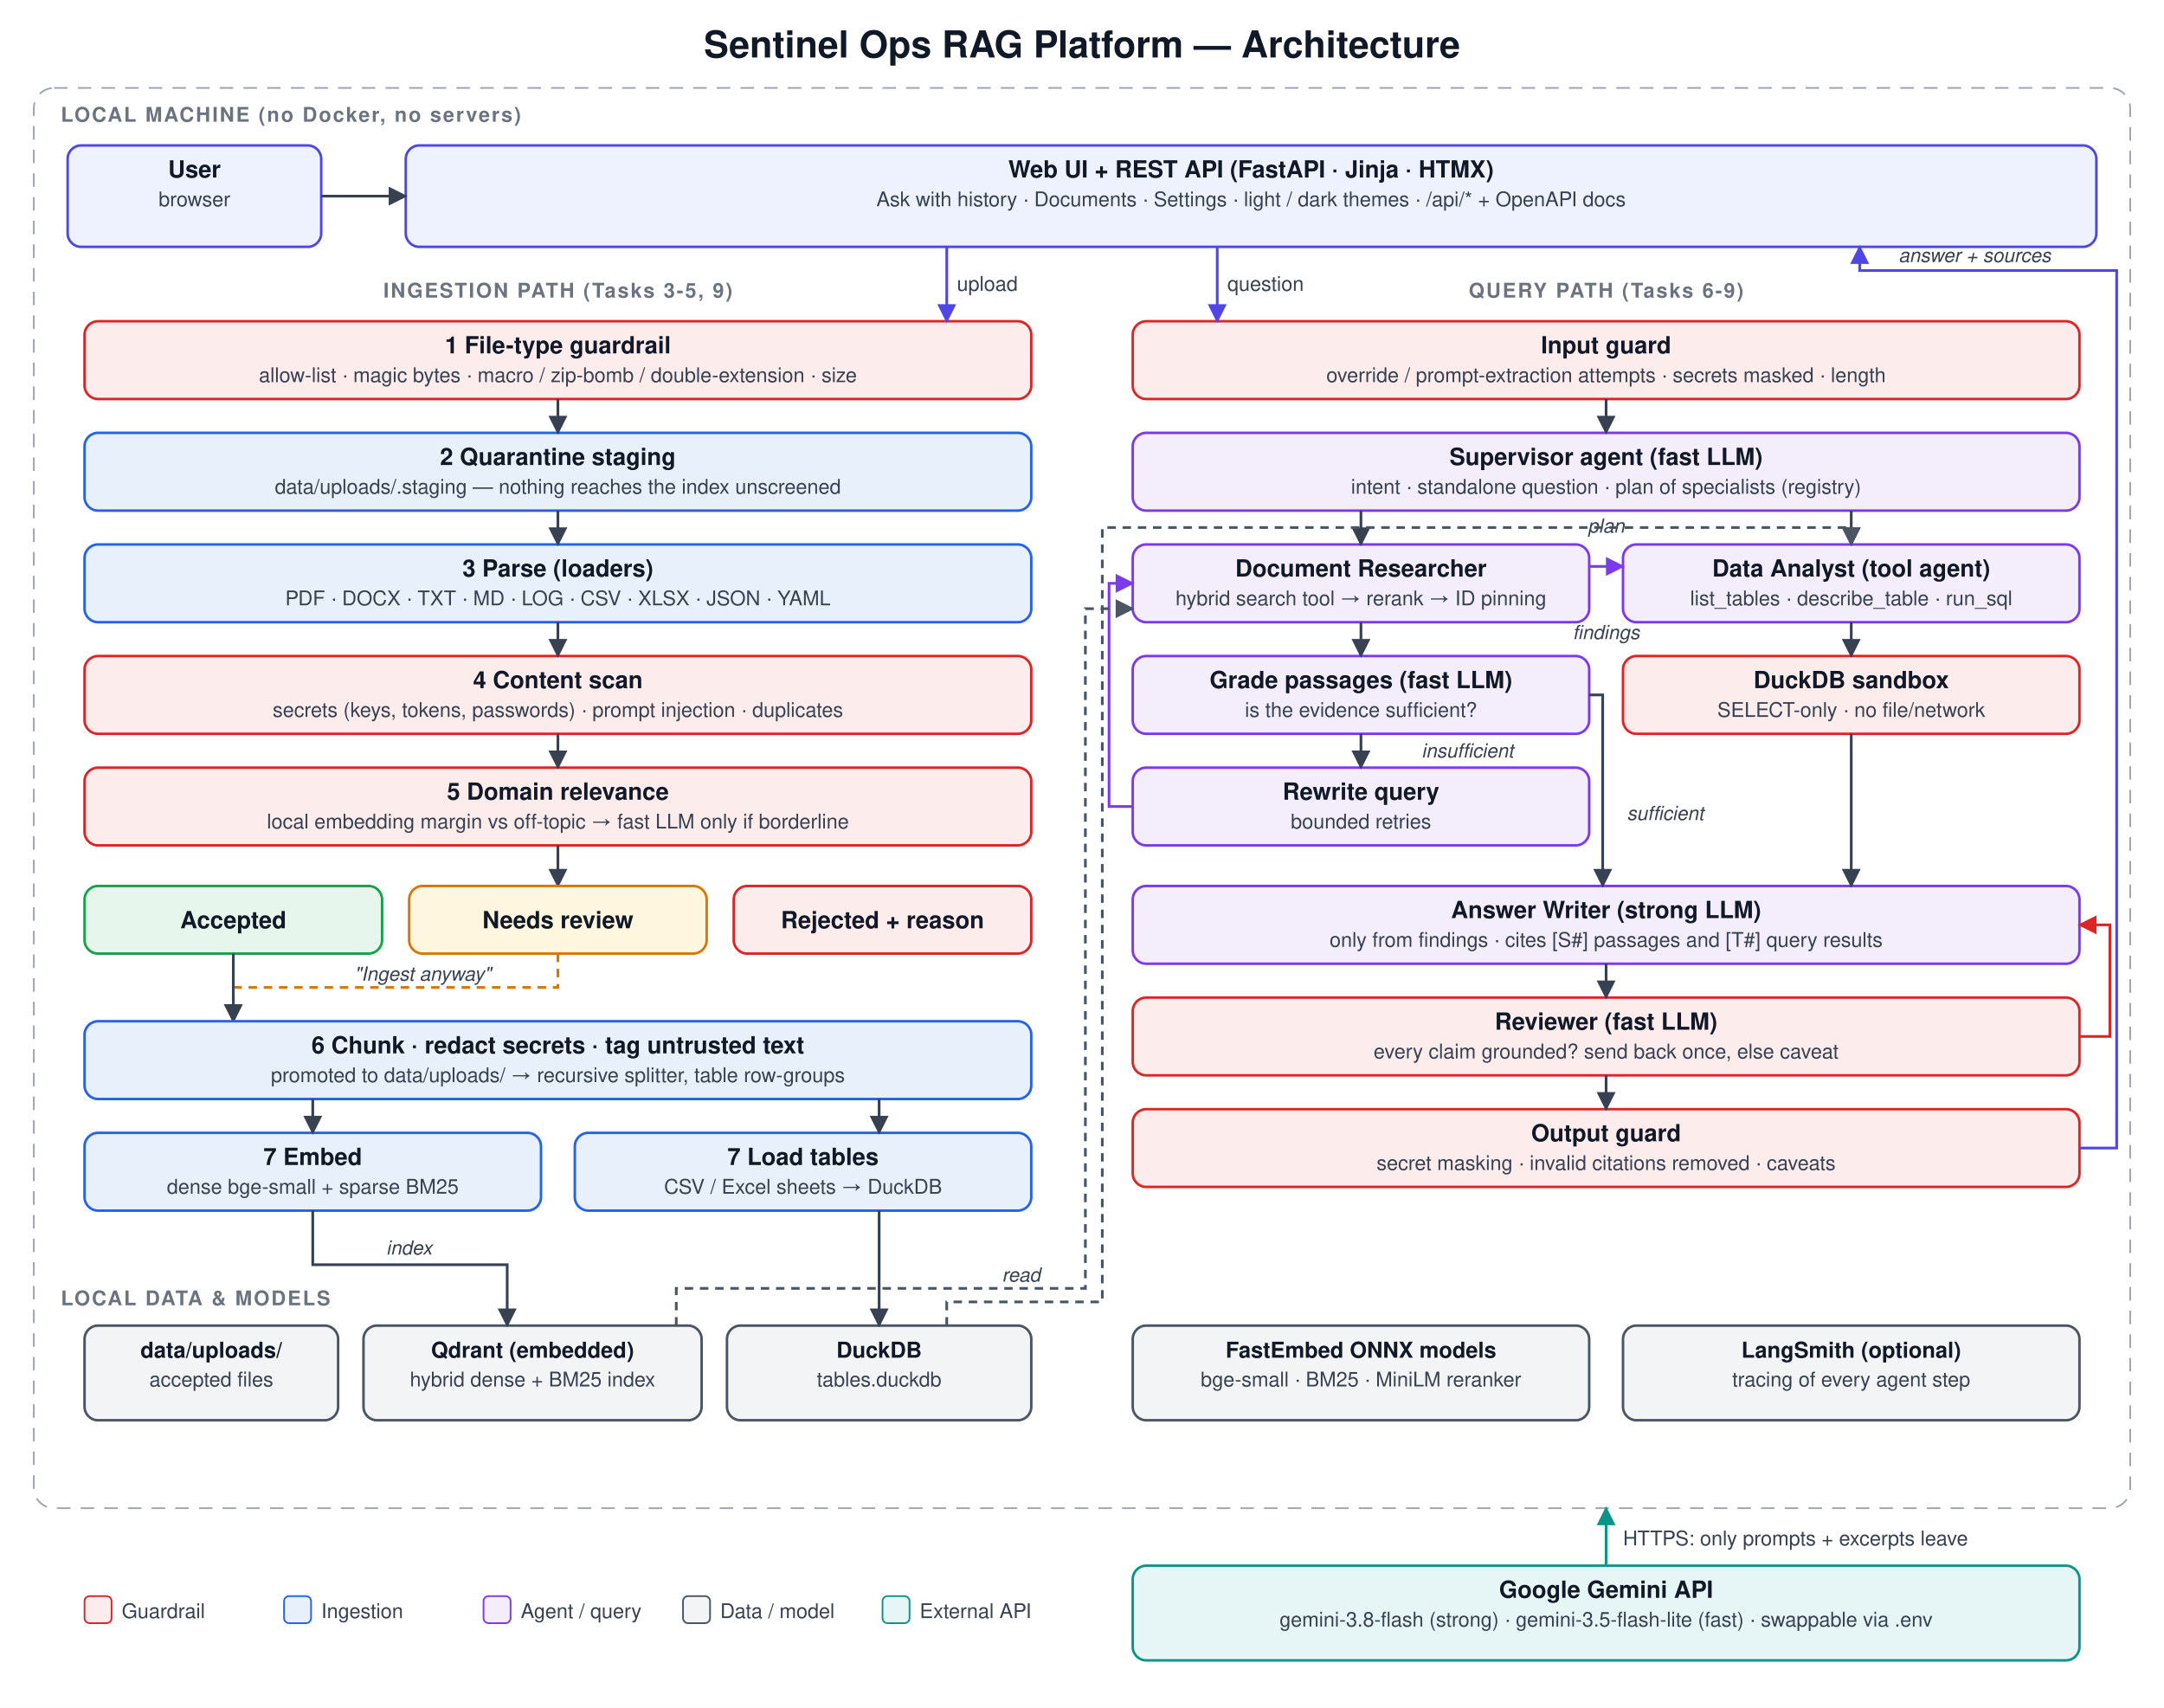
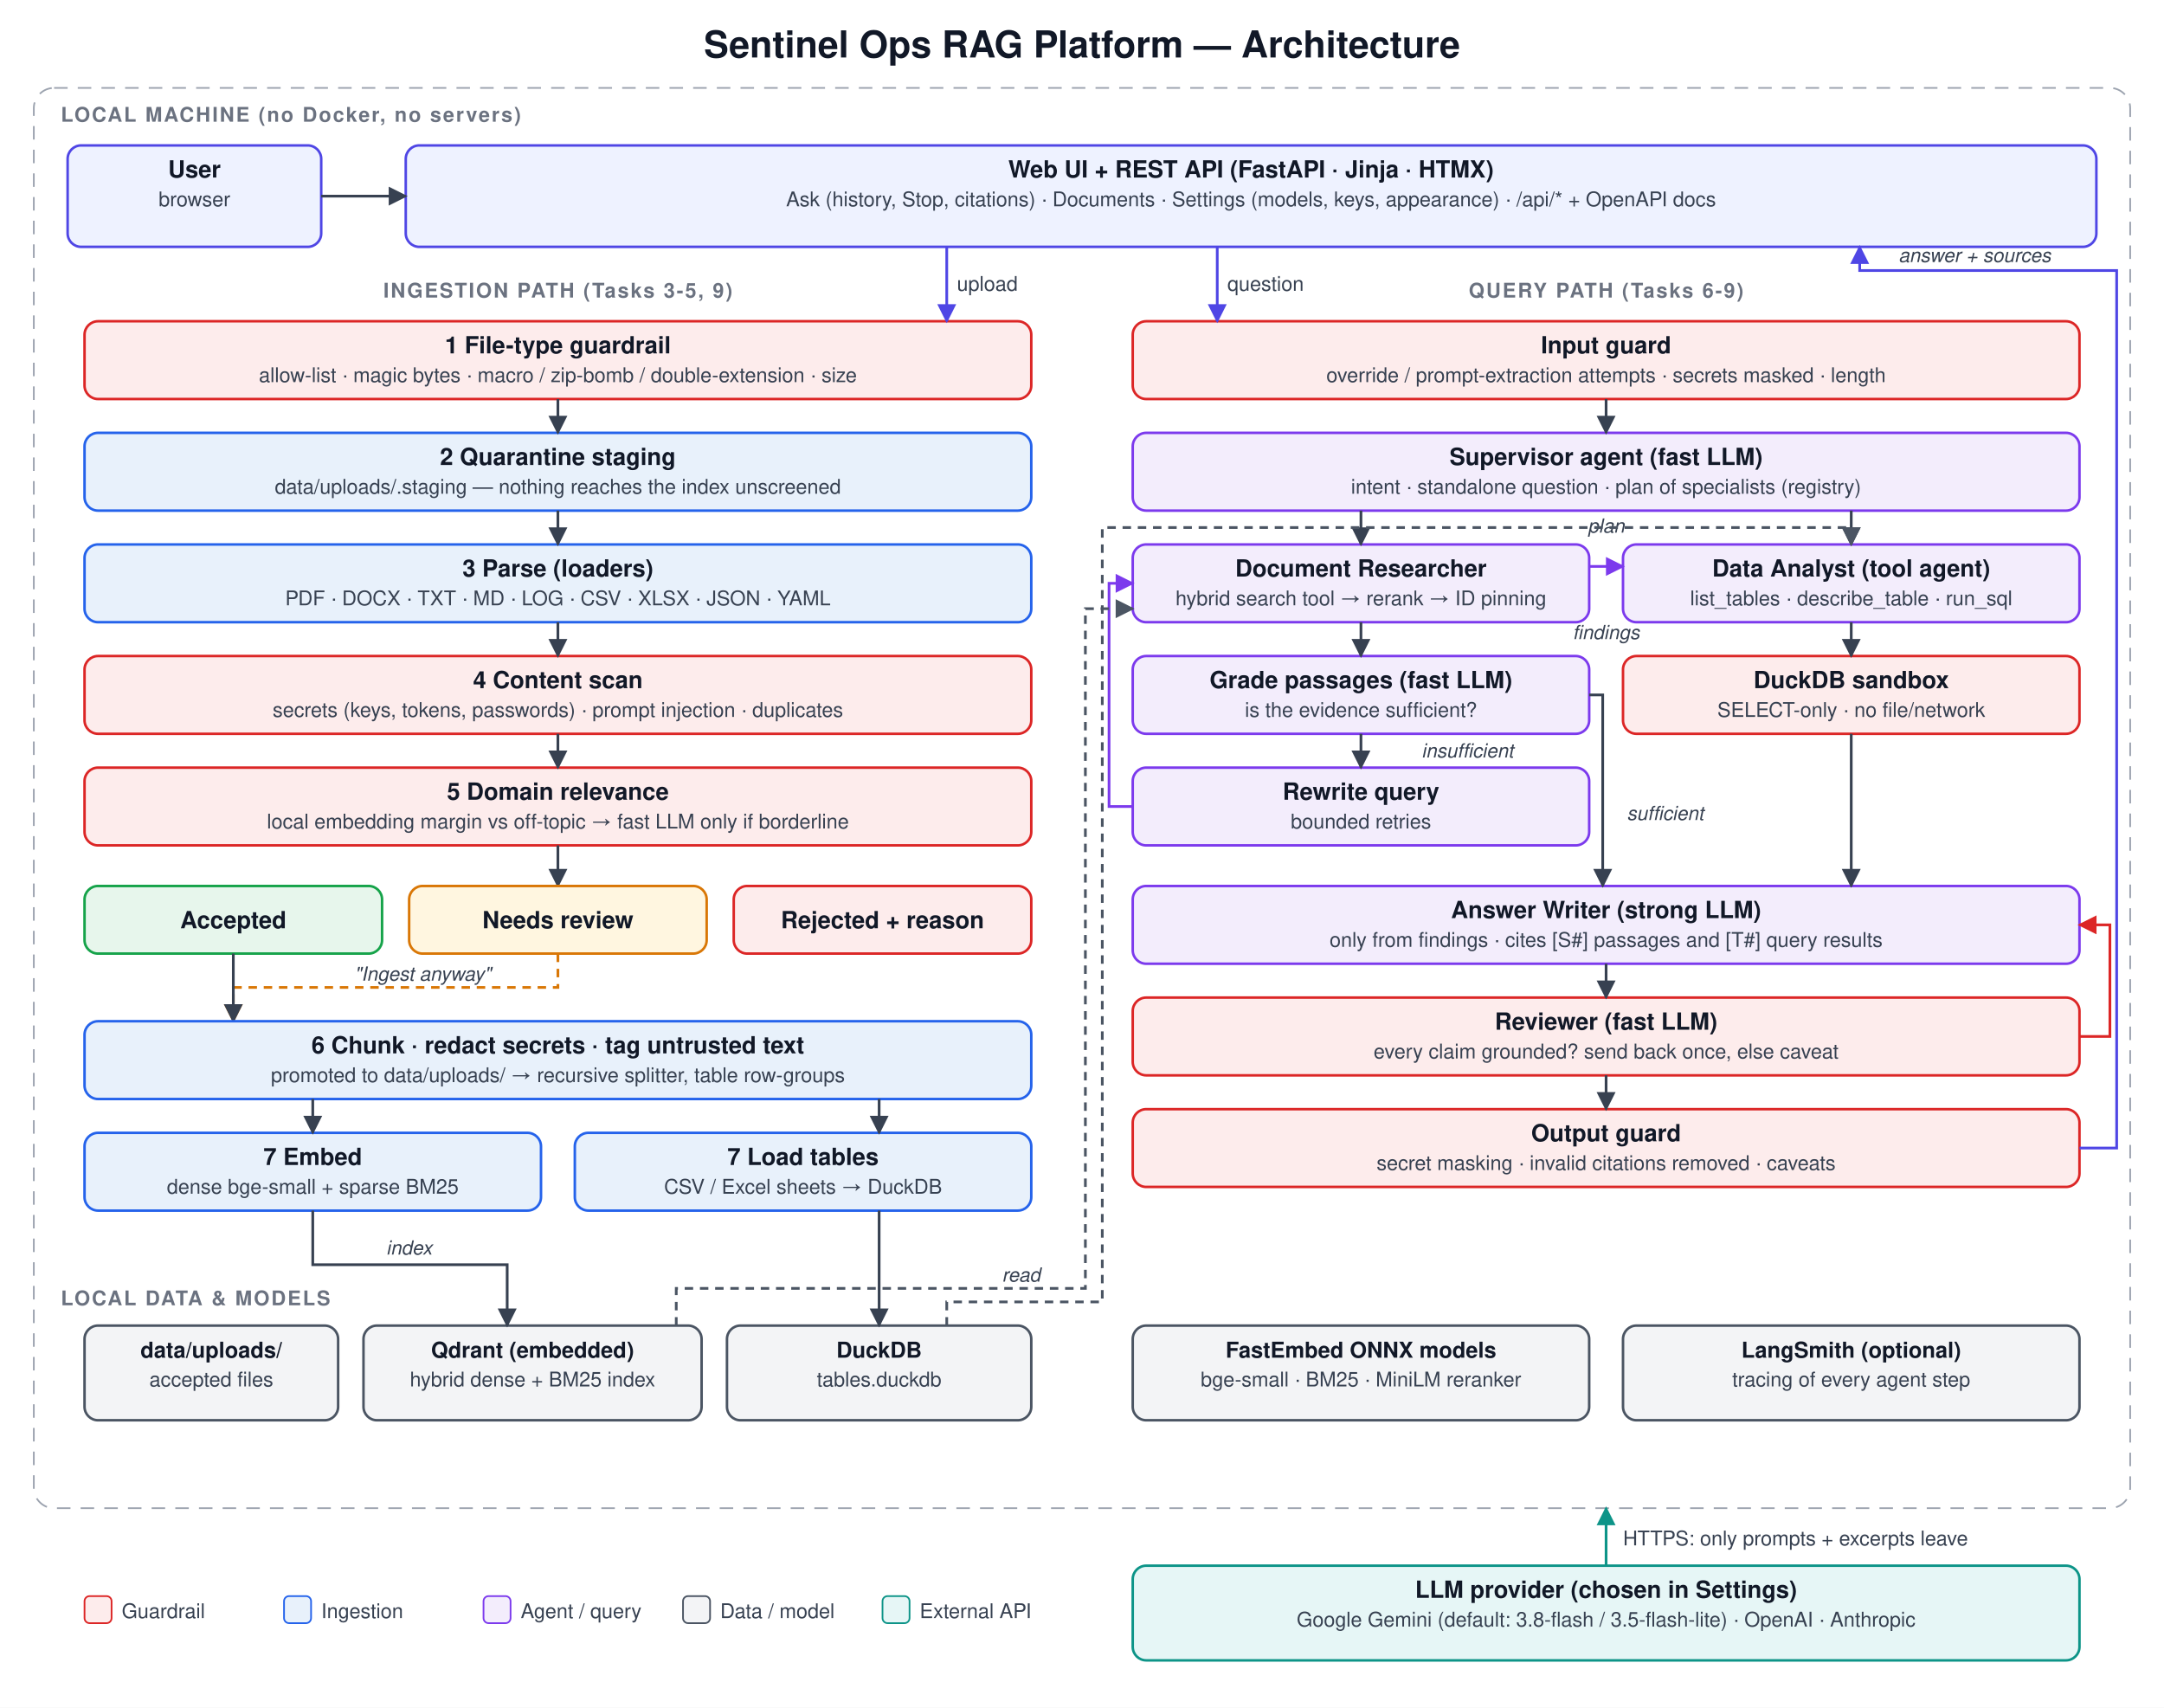
<svg xmlns="http://www.w3.org/2000/svg" viewBox="0 0 1280 1010" width="1280" height="1010" font-family="-apple-system, 'Segoe UI', Helvetica, Arial, sans-serif">
  <defs>
    <marker id="arrow" viewBox="0 0 10 10" refX="9" refY="5" markerWidth="7" markerHeight="7" orient="auto-start-reverse">
      <path d="M0,0 L10,5 L0,10 z" fill="context-stroke" />
    </marker>
    <style>
    .t { text-anchor: middle; font-weight: 600; fill: #111827; }
    .s { text-anchor: middle; font-size: 12px; fill: #374151; }
    .h { text-anchor: middle; font-size: 12px; font-weight: 700; letter-spacing: 1px; fill: #6b7280; }
    .hs { text-anchor: start; font-size: 12px; font-weight: 700; letter-spacing: 1px; fill: #6b7280; }
    .ls { text-anchor: start; font-size: 12px; fill: #374151; }
    .l { text-anchor: middle; font-size: 11.5px; fill: #374151; font-style: italic; }
  </style>
  </defs>
  <rect width="1280" height="1010" fill="#ffffff" />
  <text x="640.0" y="34" class="t" font-size="22">Sentinel Ops RAG Platform — Architecture</text>
  <rect x="20" y="52" width="1240" height="840" rx="12" fill="none" stroke="#9ca3af" stroke-dasharray="8,6" />
  <text x="36" y="72" class="hs">LOCAL MACHINE (no Docker, no servers)</text>
  <rect x="40" y="86" width="150" height="60" rx="8" fill="#eef2ff" stroke="#4f46e5" stroke-width="1.5" />
  <text x="115.0" y="105" class="t" font-size="14">User</text>
  <text x="115.0" y="122" class="s">browser</text>
  <rect x="240" y="86" width="1000" height="60" rx="8" fill="#eef2ff" stroke="#4f46e5" stroke-width="1.5" />
  <text x="740.0" y="105" class="t" font-size="14">Web UI + REST API  (FastAPI · Jinja · HTMX)</text>
-   <text x="740.0" y="122" class="s">Ask with history  ·  Documents  ·  Settings  ·  light / dark themes  ·  /api/* + OpenAPI docs</text>
+   <text x="740.0" y="122" class="s">Ask (history, Stop, citations)  ·  Documents  ·  Settings (models, keys, appearance)  ·  /api/* + OpenAPI docs</text>
  <path d="M190,116 L240,116" fill="none" stroke="#374151" stroke-width="1.6" marker-end="url(#arrow)" />
  <text x="330" y="176" class="h">INGESTION PATH (Tasks 3-5, 9)</text>
  <text x="950" y="176" class="h">QUERY PATH (Tasks 6-9)</text>
  <rect x="50" y="190" width="560" height="46" rx="8" fill="#fdecec" stroke="#dc2626" stroke-width="1.5" />
  <text x="330.0" y="209" class="t" font-size="14">1  File-type guardrail</text>
  <text x="330.0" y="226" class="s">allow-list · magic bytes · macro / zip-bomb / double-extension · size</text>
  <rect x="50" y="256" width="560" height="46" rx="8" fill="#e8f1fb" stroke="#2563eb" stroke-width="1.5" />
  <text x="330.0" y="275" class="t" font-size="14">2  Quarantine staging</text>
  <text x="330.0" y="292" class="s">data/uploads/.staging — nothing reaches the index unscreened</text>
  <rect x="50" y="322" width="560" height="46" rx="8" fill="#e8f1fb" stroke="#2563eb" stroke-width="1.5" />
  <text x="330.0" y="341" class="t" font-size="14">3  Parse (loaders)</text>
  <text x="330.0" y="358" class="s">PDF · DOCX · TXT · MD · LOG · CSV · XLSX · JSON · YAML</text>
  <rect x="50" y="388" width="560" height="46" rx="8" fill="#fdecec" stroke="#dc2626" stroke-width="1.5" />
  <text x="330.0" y="407" class="t" font-size="14">4  Content scan</text>
  <text x="330.0" y="424" class="s">secrets (keys, tokens, passwords) · prompt injection · duplicates</text>
  <rect x="50" y="454" width="560" height="46" rx="8" fill="#fdecec" stroke="#dc2626" stroke-width="1.5" />
  <text x="330.0" y="473" class="t" font-size="14">5  Domain relevance</text>
  <text x="330.0" y="490" class="s">local embedding margin vs off-topic  →  fast LLM only if borderline</text>
  <path d="M330.0,236 L330.0,256" fill="none" stroke="#374151" stroke-width="1.6" marker-end="url(#arrow)" />
  <path d="M330.0,302 L330.0,322" fill="none" stroke="#374151" stroke-width="1.6" marker-end="url(#arrow)" />
  <path d="M330.0,368 L330.0,388" fill="none" stroke="#374151" stroke-width="1.6" marker-end="url(#arrow)" />
  <path d="M330.0,434 L330.0,454" fill="none" stroke="#374151" stroke-width="1.6" marker-end="url(#arrow)" />
  <path d="M330.0,500 L330.0,524" fill="none" stroke="#374151" stroke-width="1.6" marker-end="url(#arrow)" />
  <rect x="50" y="524" width="176" height="40" rx="8" fill="#e7f6ec" stroke="#16a34a" stroke-width="1.5" />
  <text x="138.0" y="549.0" class="t" font-size="14">Accepted</text>
  <rect x="242" y="524" width="176" height="40" rx="8" fill="#fff6e0" stroke="#d97706" stroke-width="1.5" />
  <text x="330.0" y="549.0" class="t" font-size="14">Needs review</text>
  <rect x="434" y="524" width="176" height="40" rx="8" fill="#fdecec" stroke="#dc2626" stroke-width="1.5" />
  <text x="522.0" y="549.0" class="t" font-size="14">Rejected + reason</text>
  <path d="M330,564 L330,584 L138,584 L138,604" fill="none" stroke="#d97706" stroke-width="1.6" stroke-dasharray="5,4" marker-end="url(#arrow)" />
  <text x="250" y="580" class="l">"Ingest anyway"</text>
  <path d="M138,564 L138,604" fill="none" stroke="#374151" stroke-width="1.6" marker-end="url(#arrow)" />
  <rect x="50" y="604" width="560" height="46" rx="8" fill="#e8f1fb" stroke="#2563eb" stroke-width="1.5" />
  <text x="330.0" y="623" class="t" font-size="14">6  Chunk · redact secrets · tag untrusted text</text>
  <text x="330.0" y="640" class="s">promoted to data/uploads/  →  recursive splitter, table row-groups</text>
  <rect x="50" y="670" width="270" height="46" rx="8" fill="#e8f1fb" stroke="#2563eb" stroke-width="1.5" />
  <text x="185.0" y="689" class="t" font-size="14">7  Embed</text>
  <text x="185.0" y="706" class="s">dense bge-small + sparse BM25</text>
  <rect x="340" y="670" width="270" height="46" rx="8" fill="#e8f1fb" stroke="#2563eb" stroke-width="1.5" />
  <text x="475.0" y="689" class="t" font-size="14">7  Load tables</text>
  <text x="475.0" y="706" class="s">CSV / Excel sheets → DuckDB</text>
  <path d="M185,650 L185,670" fill="none" stroke="#374151" stroke-width="1.6" marker-end="url(#arrow)" />
  <path d="M520,650 L520,670" fill="none" stroke="#374151" stroke-width="1.6" marker-end="url(#arrow)" />
  <rect x="670" y="190" width="560" height="46" rx="8" fill="#fdecec" stroke="#dc2626" stroke-width="1.5" />
  <text x="950.0" y="209" class="t" font-size="14">Input guard</text>
  <text x="950.0" y="226" class="s">override / prompt-extraction attempts · secrets masked · length</text>
  <rect x="670" y="256" width="560" height="46" rx="8" fill="#f3edfc" stroke="#7c3aed" stroke-width="1.5" />
  <text x="950.0" y="275" class="t" font-size="14">Supervisor agent  (fast LLM)</text>
  <text x="950.0" y="292" class="s">intent · standalone question · plan of specialists (registry)</text>
  <rect x="670" y="322" width="270" height="46" rx="8" fill="#f3edfc" stroke="#7c3aed" stroke-width="1.5" />
  <text x="805.0" y="341" class="t" font-size="14">Document Researcher</text>
  <text x="805.0" y="358" class="s">hybrid search tool → rerank → ID pinning</text>
  <rect x="960" y="322" width="270" height="46" rx="8" fill="#f3edfc" stroke="#7c3aed" stroke-width="1.5" />
  <text x="1095.0" y="341" class="t" font-size="14">Data Analyst  (tool agent)</text>
  <text x="1095.0" y="358" class="s">list_tables · describe_table · run_sql</text>
  <rect x="670" y="388" width="270" height="46" rx="8" fill="#f3edfc" stroke="#7c3aed" stroke-width="1.5" />
  <text x="805.0" y="407" class="t" font-size="14">Grade passages  (fast LLM)</text>
  <text x="805.0" y="424" class="s">is the evidence sufficient?</text>
  <rect x="670" y="454" width="270" height="46" rx="8" fill="#f3edfc" stroke="#7c3aed" stroke-width="1.5" />
  <text x="805.0" y="473" class="t" font-size="14">Rewrite query</text>
  <text x="805.0" y="490" class="s">bounded retries</text>
  <rect x="960" y="388" width="270" height="46" rx="8" fill="#fdecec" stroke="#dc2626" stroke-width="1.5" />
  <text x="1095.0" y="407" class="t" font-size="14">DuckDB sandbox</text>
  <text x="1095.0" y="424" class="s">SELECT-only · no file/network</text>
  <rect x="670" y="524" width="560" height="46" rx="8" fill="#f3edfc" stroke="#7c3aed" stroke-width="1.5" />
  <text x="950.0" y="543" class="t" font-size="14">Answer Writer  (strong LLM)</text>
  <text x="950.0" y="560" class="s">only from findings · cites [S#] passages and [T#] query results</text>
  <rect x="670" y="590" width="560" height="46" rx="8" fill="#fdecec" stroke="#dc2626" stroke-width="1.5" />
  <text x="950.0" y="609" class="t" font-size="14">Reviewer  (fast LLM)</text>
  <text x="950.0" y="626" class="s">every claim grounded? send back once, else caveat</text>
  <rect x="670" y="656" width="560" height="46" rx="8" fill="#fdecec" stroke="#dc2626" stroke-width="1.5" />
  <text x="950.0" y="675" class="t" font-size="14">Output guard</text>
  <text x="950.0" y="692" class="s">secret masking · invalid citations removed · caveats</text>
  <path d="M950.0,236 L950.0,256" fill="none" stroke="#374151" stroke-width="1.6" marker-end="url(#arrow)" />
  <path d="M805,302 L805,322" fill="none" stroke="#374151" stroke-width="1.6" marker-end="url(#arrow)" />
  <path d="M1095,302 L1095,322" fill="none" stroke="#374151" stroke-width="1.6" marker-end="url(#arrow)" />
  <text x="950" y="315" class="l">plan</text>
  <path d="M805,368 L805,388" fill="none" stroke="#374151" stroke-width="1.6" marker-end="url(#arrow)" />
  <path d="M805,434 L805,454" fill="none" stroke="#374151" stroke-width="1.6" marker-end="url(#arrow)" />
  <text x="868" y="448" class="l">insufficient</text>
  <path d="M670,477 L656,477 L656,345 L670,345" fill="none" stroke="#7c3aed" stroke-width="1.6" marker-end="url(#arrow)" />
  <path d="M940,335 L960,335" fill="none" stroke="#7c3aed" stroke-width="1.6" marker-end="url(#arrow)" />
  <text x="950" y="378" class="l">findings</text>
  <path d="M940,411 L948,411 L948,524" fill="none" stroke="#374151" stroke-width="1.6" marker-end="url(#arrow)" />
  <text x="985" y="485" class="l">sufficient</text>
  <path d="M1095,368 L1095,388" fill="none" stroke="#374151" stroke-width="1.6" marker-end="url(#arrow)" />
  <path d="M1095,434 L1095,524" fill="none" stroke="#374151" stroke-width="1.6" marker-end="url(#arrow)" />
  <path d="M950.0,570 L950.0,590" fill="none" stroke="#374151" stroke-width="1.6" marker-end="url(#arrow)" />
  <path d="M1230,613 L1248,613 L1248,547 L1230,547" fill="none" stroke="#dc2626" stroke-width="1.6" marker-end="url(#arrow)" />
  <path d="M950.0,636 L950.0,656" fill="none" stroke="#374151" stroke-width="1.6" marker-end="url(#arrow)" />
  <path d="M1230,679 L1252,679 L1252,160 L1100,160 L1100,146" fill="none" stroke="#4f46e5" stroke-width="1.6" marker-end="url(#arrow)" />
  <text x="1168" y="155" class="l">answer + sources</text>
  <path d="M720,146 L720,190" fill="none" stroke="#4f46e5" stroke-width="1.6" marker-end="url(#arrow)" />
  <text x="726" y="172" class="ls">question</text>
  <path d="M560,146 L560,190" fill="none" stroke="#4f46e5" stroke-width="1.6" marker-end="url(#arrow)" />
  <text x="566" y="172" class="ls">upload</text>
  <text x="36" y="772" class="hs">LOCAL DATA &amp; MODELS</text>
  <rect x="50" y="784" width="150" height="56" rx="8" fill="#f3f4f6" stroke="#4b5563" stroke-width="1.5" />
  <text x="125.0" y="803" class="t" font-size="13">data/uploads/</text>
  <text x="125.0" y="820" class="s">accepted files</text>
  <rect x="215" y="784" width="200" height="56" rx="8" fill="#f3f4f6" stroke="#4b5563" stroke-width="1.5" />
  <text x="315.0" y="803" class="t" font-size="13">Qdrant (embedded)</text>
  <text x="315.0" y="820" class="s">hybrid dense + BM25 index</text>
  <rect x="430" y="784" width="180" height="56" rx="8" fill="#f3f4f6" stroke="#4b5563" stroke-width="1.5" />
  <text x="520.0" y="803" class="t" font-size="13">DuckDB</text>
  <text x="520.0" y="820" class="s">tables.duckdb</text>
  <rect x="670" y="784" width="270" height="56" rx="8" fill="#f3f4f6" stroke="#4b5563" stroke-width="1.5" />
  <text x="805.0" y="803" class="t" font-size="13">FastEmbed ONNX models</text>
  <text x="805.0" y="820" class="s">bge-small · BM25 · MiniLM reranker</text>
  <rect x="960" y="784" width="270" height="56" rx="8" fill="#f3f4f6" stroke="#4b5563" stroke-width="1.5" />
  <text x="1095.0" y="803" class="t" font-size="13">LangSmith (optional)</text>
  <text x="1095.0" y="820" class="s">tracing of every agent step</text>
  <path d="M185,716 L185,748 L300,748 L300,784" fill="none" stroke="#374151" stroke-width="1.6" marker-end="url(#arrow)" />
  <path d="M520,716 L520,784" fill="none" stroke="#374151" stroke-width="1.6" marker-end="url(#arrow)" />
  <text x="242" y="742" class="l">index</text>
  <path d="M400,784 L400,762 L642,762 L642,360 L670,360" fill="none" stroke="#4b5563" stroke-width="1.6" stroke-dasharray="5,4" marker-end="url(#arrow)" />
  <path d="M560,784 L560,770 L652,770 L652,312 L1095,312 L1095,322" fill="none" stroke="#4b5563" stroke-width="1.6" stroke-dasharray="5,4" marker-end="url(#arrow)" />
  <text x="604" y="758" class="l">read</text>
  <rect x="670" y="926" width="560" height="56" rx="8" fill="#e6f6f6" stroke="#0d9488" stroke-width="1.5" />
-   <text x="950.0" y="945" class="t" font-size="14">Google Gemini API</text>
-   <text x="950.0" y="962" class="s">gemini-3.8-flash (strong)  ·  gemini-3.5-flash-lite (fast)  ·  swappable via .env</text>
+   <text x="950.0" y="945" class="t" font-size="14">LLM provider  (chosen in Settings)</text>
+   <text x="950.0" y="962" class="s">Google Gemini (default: 3.8-flash / 3.5-flash-lite)  ·  OpenAI  ·  Anthropic</text>
  <path d="M950,926 L950,892" fill="none" stroke="#0d9488" stroke-width="1.6" marker-end="url(#arrow)" />
  <text x="960" y="914" class="ls">HTTPS: only prompts + excerpts leave</text>
  <rect x="50" y="944" width="16" height="16" rx="3" fill="#fdecec" stroke="#dc2626" />
  <text x="72" y="957" class="ls">Guardrail</text>
  <rect x="168" y="944" width="16" height="16" rx="3" fill="#e8f1fb" stroke="#2563eb" />
  <text x="190" y="957" class="ls">Ingestion</text>
  <rect x="286" y="944" width="16" height="16" rx="3" fill="#f3edfc" stroke="#7c3aed" />
  <text x="308" y="957" class="ls">Agent / query</text>
  <rect x="404" y="944" width="16" height="16" rx="3" fill="#f3f4f6" stroke="#4b5563" />
  <text x="426" y="957" class="ls">Data / model</text>
  <rect x="522" y="944" width="16" height="16" rx="3" fill="#e6f6f6" stroke="#0d9488" />
  <text x="544" y="957" class="ls">External API</text>
</svg>
